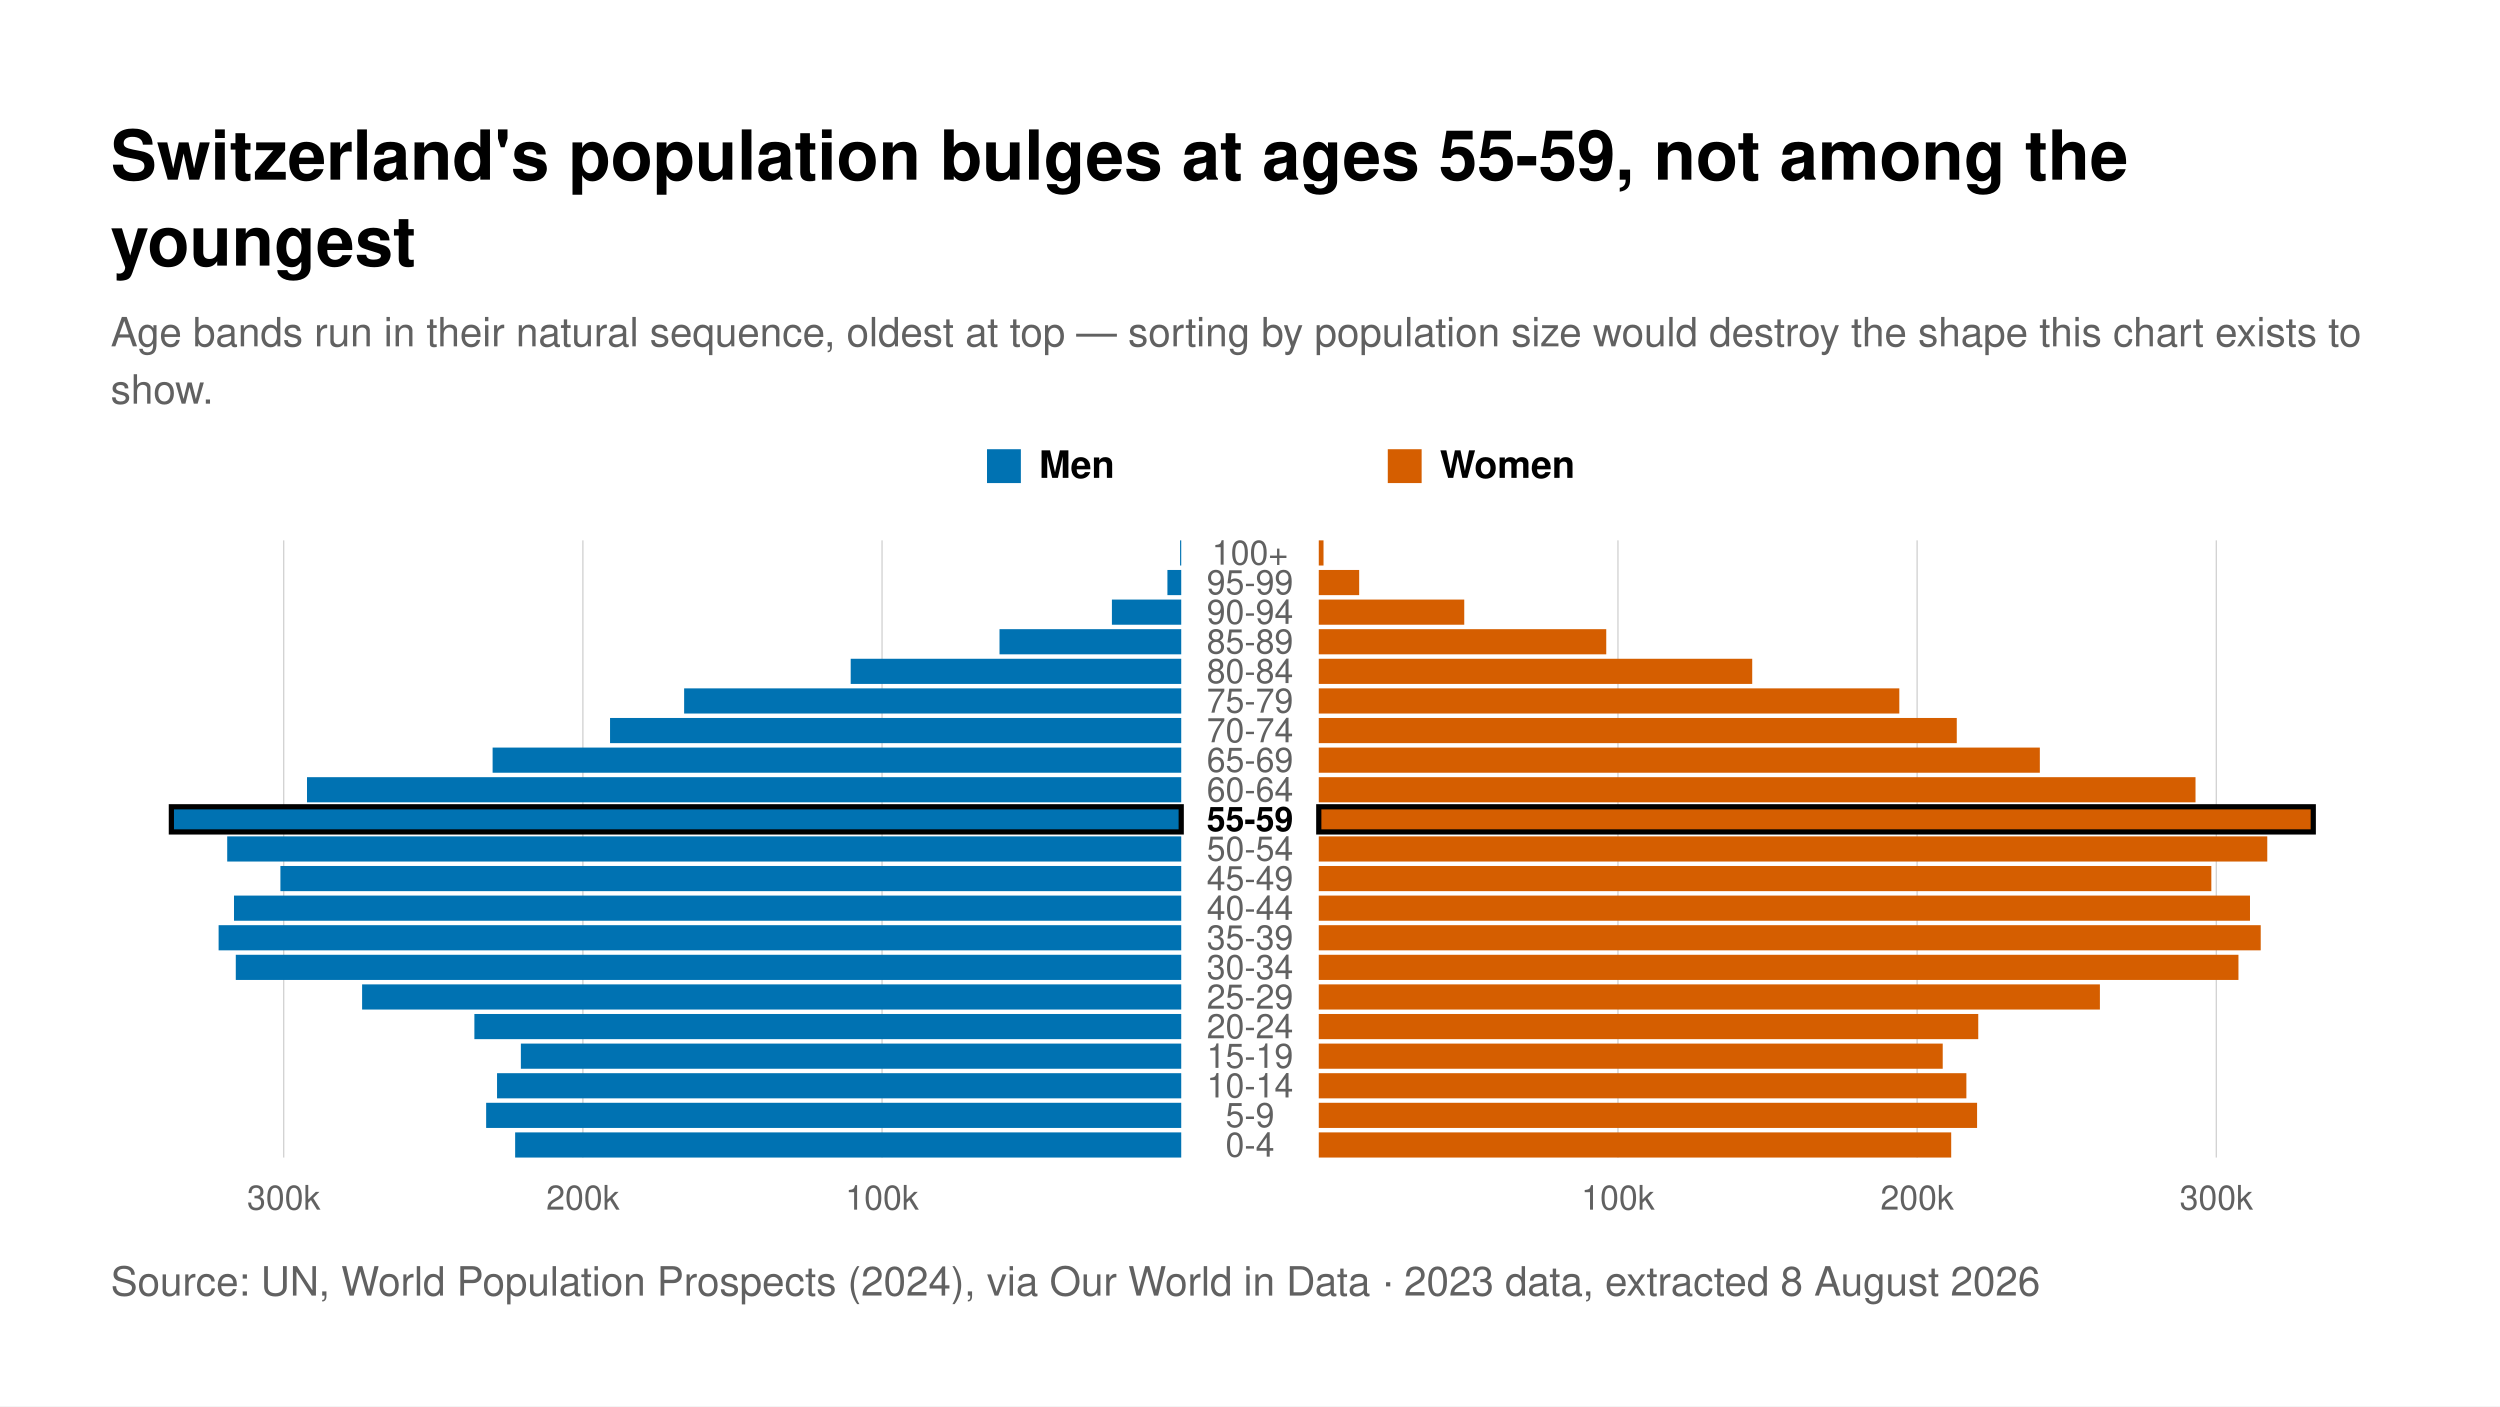
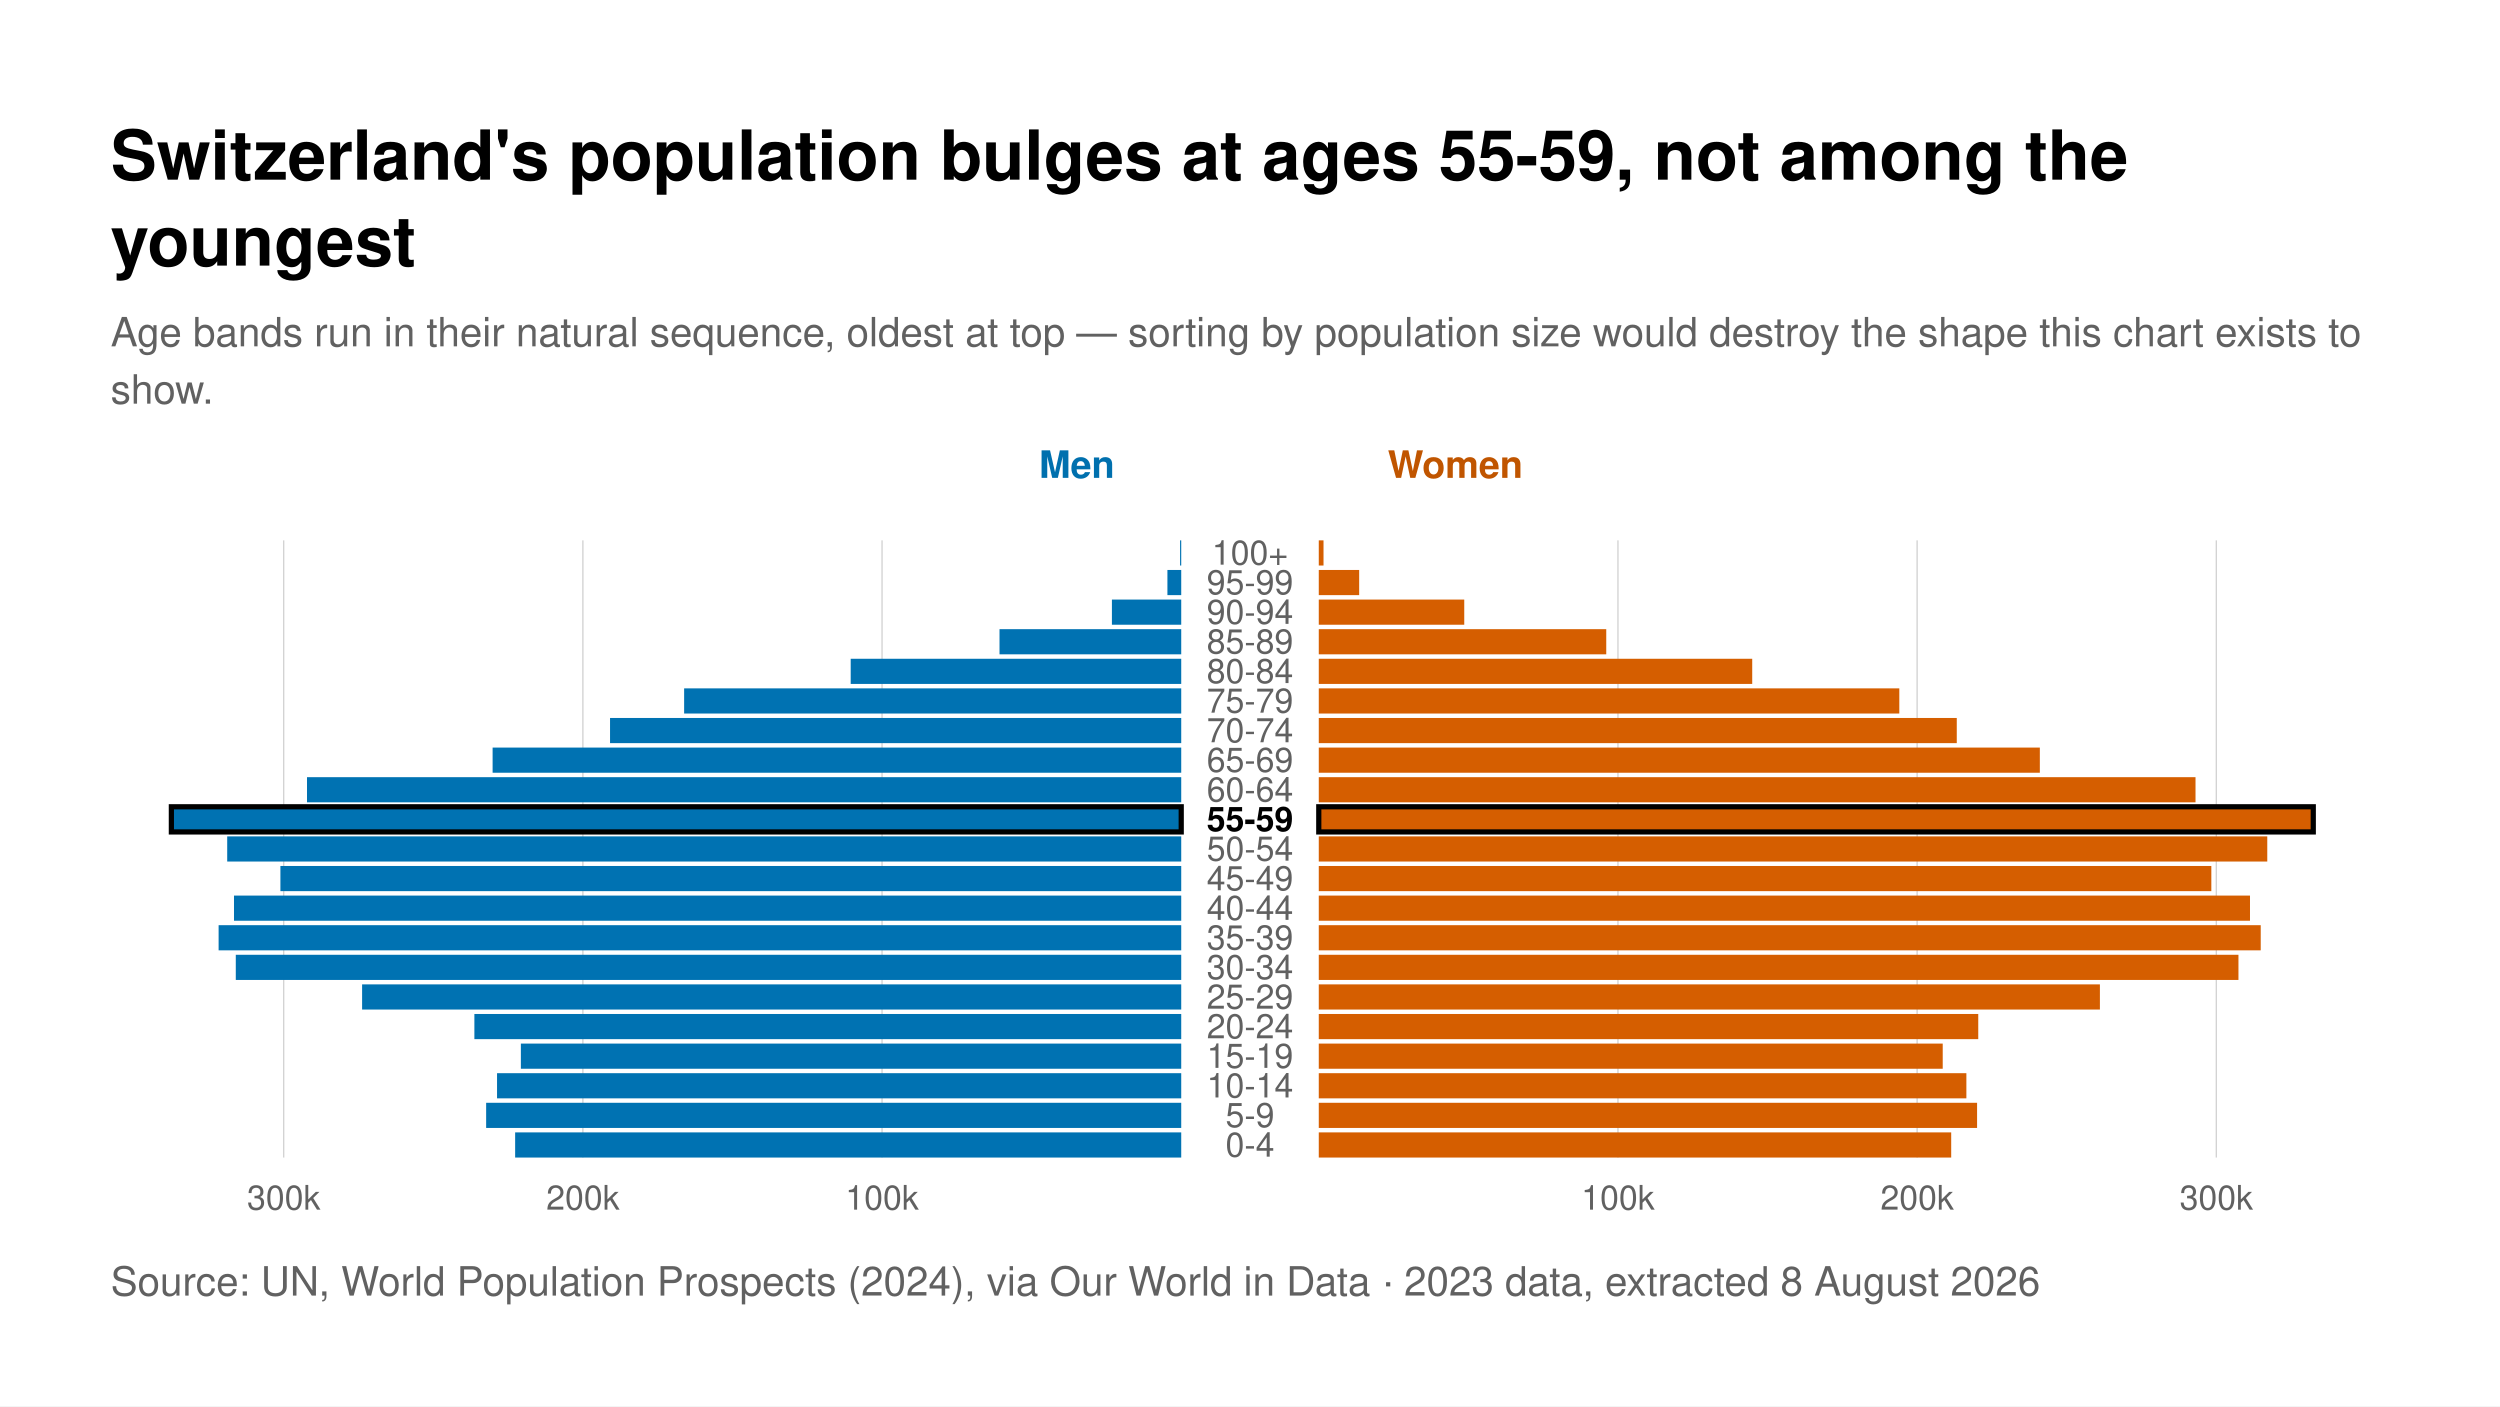
<svg xmlns="http://www.w3.org/2000/svg" width="1920" height="1080" viewBox="0 0 1920 1080" role="img" font-family="Helvetica, Arial, sans-serif" data-ladder="the zero spine is fully occupied by band labels at this size — the label column reads as the axis and no rule is drawn; R4: the peak callout keeps its MARK (an outline on the band, its label in bold) and loses its sentence, which the title already states">
  <rect x="0" y="0" width="1920" height="1080" fill="#FFFFFF" />
  <text x="85" y="138" fill="#000000" font-size="53" font-weight="700">Switzerland's population bulges at ages 55-59, not among the</text>
  <text x="85" y="204" fill="#000000" font-size="53" font-weight="700">youngest</text>
  <text x="85" y="266" fill="#616161" font-size="31">Age bands run in their natural sequence, oldest at top — sorting by population size would destroy the shape this chart exists to</text>
  <text x="85" y="310" fill="#616161" font-size="31">show.</text>
  <text x="85" y="995" fill="#616161" font-size="31">Source: UN, World Population Prospects (2024), via Our World in Data · 2023 data, extracted 8 August 2026</text>
-   <g>
-     <rect x="758.023" y="345" width="26" height="26" fill="#0072B2" />
-     <text x="798.023" y="367" fill="#000000" font-size="29" font-weight="600">Men</text>
-   </g>
-   <g>
-     <rect x="1065.817" y="345" width="26" height="26" fill="#D55E00" />
-     <text x="1105.817" y="367" fill="#000000" font-size="29" font-weight="600">Women</text>
-   </g>
+   <text x="798.023" y="367" fill="#0070ae" font-size="29" font-weight="600">Men</text>
+   <text x="1065.817" y="367" fill="#c05500" font-size="29" font-weight="600">Women</text>
  <g>
    <line x1="677.416" x2="677.416" y1="415" y2="889" stroke="#d1d1d1" stroke-width="1" />
    <text x="677.416" y="929" fill="#616161" font-size="26" text-anchor="middle">100k</text>
  </g>
  <g>
    <line x1="447.65" x2="447.65" y1="415" y2="889" stroke="#d1d1d1" stroke-width="1" />
    <text x="447.65" y="929" fill="#616161" font-size="26" text-anchor="middle">200k</text>
  </g>
  <g>
    <line x1="217.883" x2="217.883" y1="415" y2="889" stroke="#d1d1d1" stroke-width="1" />
    <text x="217.883" y="929" fill="#616161" font-size="26" text-anchor="middle">300k</text>
  </g>
  <g>
    <line x1="1242.584" x2="1242.584" y1="415" y2="889" stroke="#d1d1d1" stroke-width="1" />
    <text x="1242.584" y="929" fill="#616161" font-size="26" text-anchor="middle">100k</text>
  </g>
  <g>
    <line x1="1472.35" x2="1472.35" y1="415" y2="889" stroke="#d1d1d1" stroke-width="1" />
    <text x="1472.35" y="929" fill="#616161" font-size="26" text-anchor="middle">200k</text>
  </g>
  <g>
    <line x1="1702.117" x2="1702.117" y1="415" y2="889" stroke="#d1d1d1" stroke-width="1" />
    <text x="1702.117" y="929" fill="#616161" font-size="26" text-anchor="middle">300k</text>
  </g>
  <g>
    <rect x="395.631" y="869.676" width="511.552" height="19.324" fill="#0072B2" />
    <rect x="1012.817" y="869.676" width="485.703" height="19.324" fill="#D55E00" />
    <text x="960" y="888.338" fill="#616161" font-size="26" font-weight="400" text-anchor="middle">0-4</text>
  </g>
  <g>
    <rect x="373.362" y="846.942" width="533.821" height="19.324" fill="#0072B2" />
    <rect x="1012.817" y="846.942" width="505.58" height="19.324" fill="#D55E00" />
    <text x="960" y="865.604" fill="#616161" font-size="26" font-weight="400" text-anchor="middle">5-9</text>
  </g>
  <g>
    <rect x="381.727" y="824.209" width="525.455" height="19.324" fill="#0072B2" />
    <rect x="1012.817" y="824.209" width="497.362" height="19.324" fill="#D55E00" />
    <text x="960" y="842.871" fill="#616161" font-size="26" font-weight="400" text-anchor="middle">10-14</text>
  </g>
  <g>
    <rect x="400.026" y="801.475" width="507.157" height="19.324" fill="#0072B2" />
    <rect x="1012.817" y="801.475" width="479.192" height="19.324" fill="#D55E00" />
    <text x="960" y="820.137" fill="#616161" font-size="26" font-weight="400" text-anchor="middle">15-19</text>
  </g>
  <g>
    <rect x="364.325" y="778.741" width="542.858" height="19.324" fill="#0072B2" />
    <rect x="1012.817" y="778.741" width="506.481" height="19.324" fill="#D55E00" />
    <text x="960" y="797.403" fill="#616161" font-size="26" font-weight="400" text-anchor="middle">20-24</text>
  </g>
  <g>
    <rect x="278.096" y="756.007" width="629.087" height="19.324" fill="#0072B2" />
    <rect x="1012.817" y="756.007" width="599.904" height="19.324" fill="#D55E00" />
    <text x="960" y="774.669" fill="#616161" font-size="26" font-weight="400" text-anchor="middle">25-29</text>
  </g>
  <g>
    <rect x="181.084" y="733.273" width="726.099" height="19.324" fill="#0072B2" />
    <rect x="1012.817" y="733.273" width="706.316" height="19.324" fill="#D55E00" />
    <text x="960" y="751.935" fill="#616161" font-size="26" font-weight="400" text-anchor="middle">30-34</text>
  </g>
  <g>
    <rect x="167.895" y="710.54" width="739.287" height="19.324" fill="#0072B2" />
    <rect x="1012.817" y="710.54" width="723.422" height="19.324" fill="#D55E00" />
    <text x="960" y="729.201" fill="#616161" font-size="26" font-weight="400" text-anchor="middle">35-39</text>
  </g>
  <g>
    <rect x="179.708" y="687.806" width="727.475" height="19.324" fill="#0072B2" />
    <rect x="1012.817" y="687.806" width="715.178" height="19.324" fill="#D55E00" />
    <text x="960" y="706.468" fill="#616161" font-size="26" font-weight="400" text-anchor="middle">40-44</text>
  </g>
  <g>
    <rect x="215.354" y="665.072" width="691.829" height="19.324" fill="#0072B2" />
    <rect x="1012.817" y="665.072" width="685.488" height="19.324" fill="#D55E00" />
    <text x="960" y="683.734" fill="#616161" font-size="26" font-weight="400" text-anchor="middle">45-49</text>
  </g>
  <g>
    <rect x="174.494" y="642.338" width="732.688" height="19.324" fill="#0072B2" />
    <rect x="1012.817" y="642.338" width="728.445" height="19.324" fill="#D55E00" />
    <text x="960" y="661" fill="#616161" font-size="26" font-weight="400" text-anchor="middle">50-54</text>
  </g>
  <g>
    <rect x="131.608" y="619.604" width="775.574" height="19.324" fill="#0072B2" />
    <rect x="1012.817" y="619.604" width="763.774" height="19.324" fill="#D55E00" />
    <rect x="131.608" y="619.604" width="775.574" height="19.324" fill="none" stroke="#000000" stroke-width="4" />
    <rect x="1012.817" y="619.604" width="763.774" height="19.324" fill="none" stroke="#000000" stroke-width="4" />
    <text x="960" y="638.266" fill="#000000" font-size="26" font-weight="700" text-anchor="middle">55-59</text>
  </g>
  <g>
    <rect x="235.78" y="596.871" width="671.403" height="19.324" fill="#0072B2" />
    <rect x="1012.817" y="596.871" width="673.335" height="19.324" fill="#D55E00" />
    <text x="960" y="615.532" fill="#616161" font-size="26" font-weight="400" text-anchor="middle">60-64</text>
  </g>
  <g>
    <rect x="378.325" y="574.137" width="528.858" height="19.324" fill="#0072B2" />
    <rect x="1012.817" y="574.137" width="553.776" height="19.324" fill="#D55E00" />
    <text x="960" y="592.799" fill="#616161" font-size="26" font-weight="400" text-anchor="middle">65-69</text>
  </g>
  <g>
    <rect x="468.512" y="551.403" width="438.67" height="19.324" fill="#0072B2" />
    <rect x="1012.817" y="551.403" width="489.982" height="19.324" fill="#D55E00" />
    <text x="960" y="570.065" fill="#616161" font-size="26" font-weight="400" text-anchor="middle">70-74</text>
  </g>
  <g>
    <rect x="525.414" y="528.669" width="381.768" height="19.324" fill="#0072B2" />
    <rect x="1012.817" y="528.669" width="445.855" height="19.324" fill="#D55E00" />
    <text x="960" y="547.331" fill="#616161" font-size="26" font-weight="400" text-anchor="middle">75-79</text>
  </g>
  <g>
    <rect x="653.332" y="505.935" width="253.851" height="19.324" fill="#0072B2" />
    <rect x="1012.817" y="505.935" width="332.886" height="19.324" fill="#D55E00" />
    <text x="960" y="524.597" fill="#616161" font-size="26" font-weight="400" text-anchor="middle">80-84</text>
  </g>
  <g>
    <rect x="767.625" y="483.201" width="139.558" height="19.324" fill="#0072B2" />
    <rect x="1012.817" y="483.201" width="220.783" height="19.324" fill="#D55E00" />
    <text x="960" y="501.863" fill="#616161" font-size="26" font-weight="400" text-anchor="middle">85-89</text>
  </g>
  <g>
    <rect x="853.946" y="460.468" width="53.237" height="19.324" fill="#0072B2" />
    <rect x="1012.817" y="460.468" width="111.726" height="19.324" fill="#D55E00" />
    <text x="960" y="479.129" fill="#616161" font-size="26" font-weight="400" text-anchor="middle">90-94</text>
  </g>
  <g>
    <rect x="896.577" y="437.734" width="10.606" height="19.324" fill="#0072B2" />
    <rect x="1012.817" y="437.734" width="31.023" height="19.324" fill="#D55E00" />
    <text x="960" y="456.396" fill="#616161" font-size="26" font-weight="400" text-anchor="middle">95-99</text>
  </g>
  <g>
    <rect x="906.298" y="415" width="0.885" height="19.324" fill="#0072B2" />
    <rect x="1012.817" y="415" width="3.644" height="19.324" fill="#D55E00" />
    <text x="960" y="433.662" fill="#616161" font-size="26" font-weight="400" text-anchor="middle">100+</text>
  </g>
</svg>
